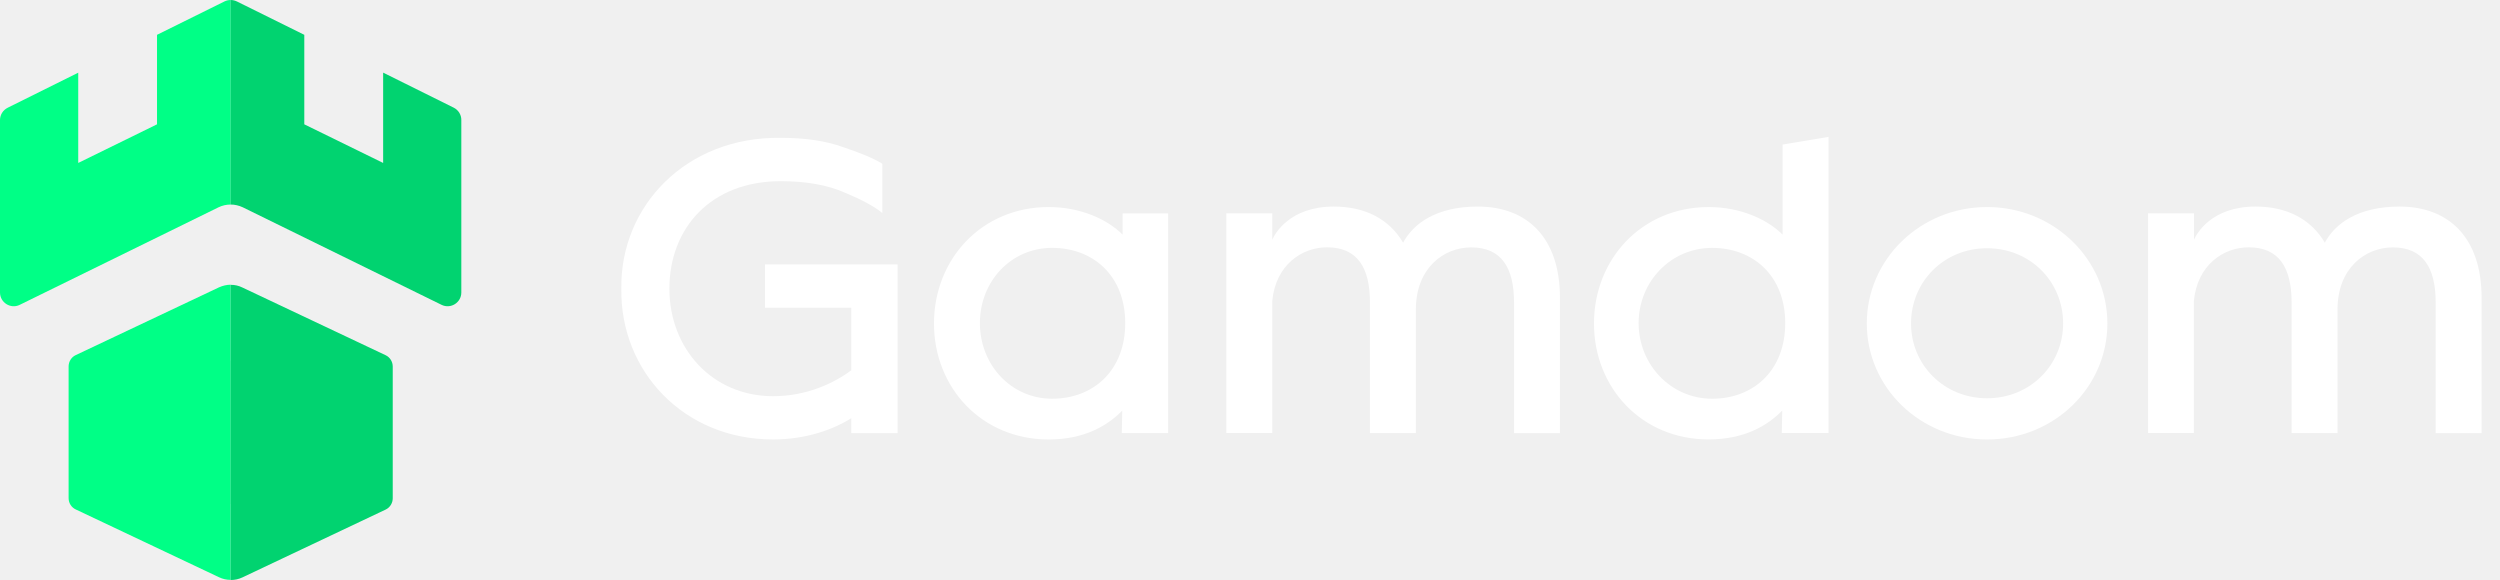
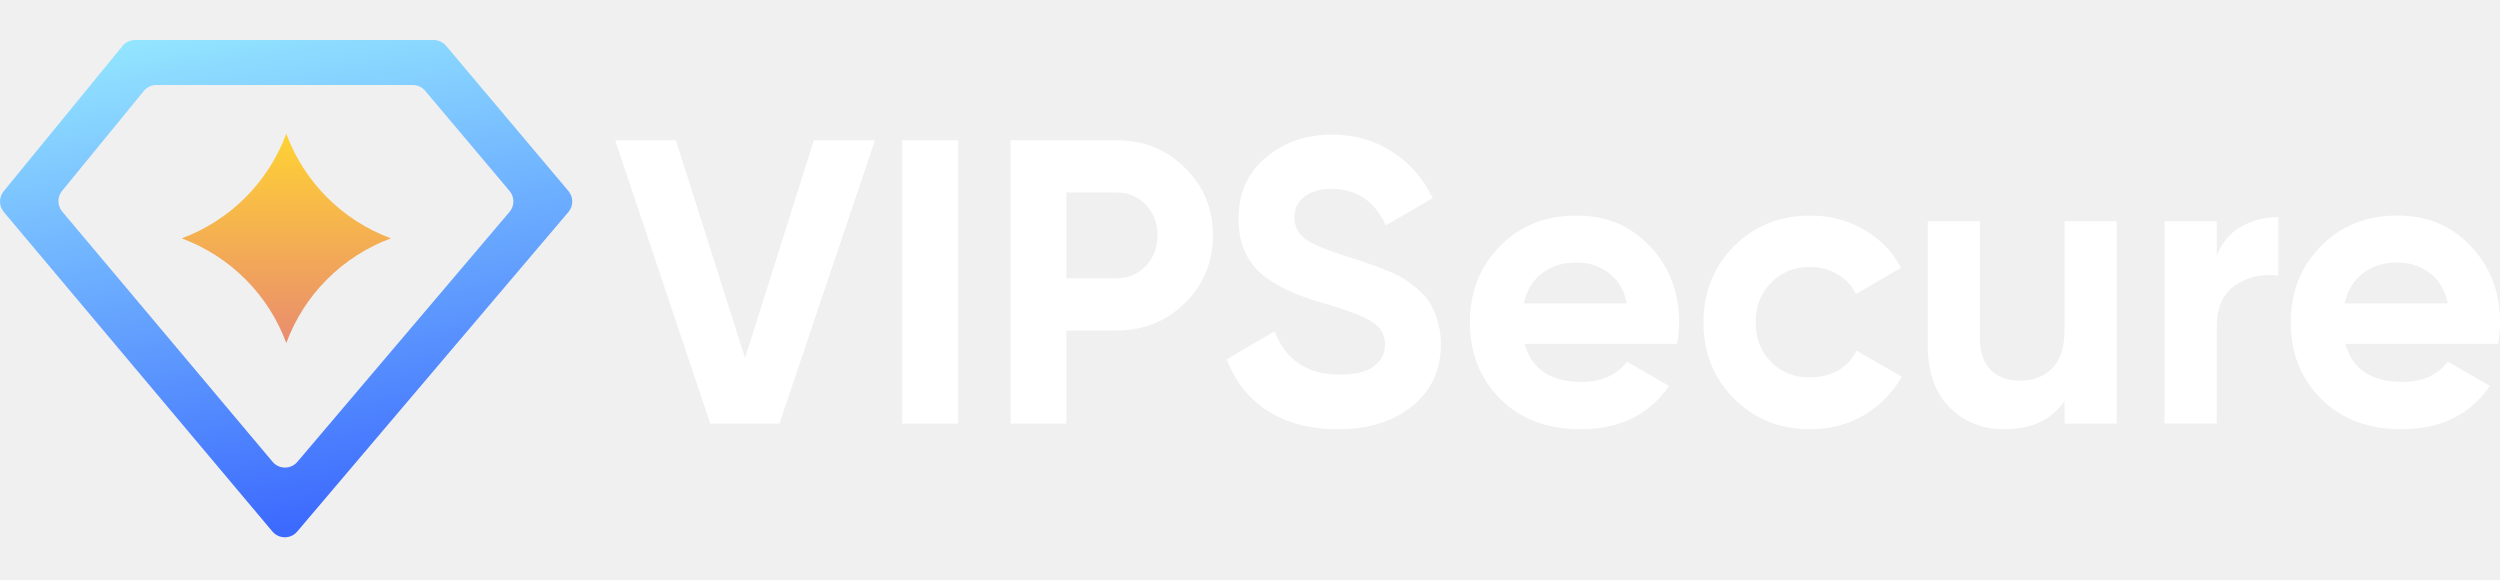
<svg xmlns="http://www.w3.org/2000/svg" width="125" height="29" viewBox="0 0 125 29" fill="none">
-   <g clip-path="url(#clip0_12_5)">
-     <path d="M31.067 14.434C31.003 10.313 34.299 6.827 39.036 6.892C40.249 6.892 41.286 7.04 42.161 7.359C43.054 7.656 43.712 7.933 44.115 8.188V10.651C43.731 10.332 43.115 9.994 42.245 9.633C41.374 9.249 40.309 9.059 39.036 9.059C35.531 9.059 33.47 11.416 33.47 14.434C33.47 17.43 35.614 19.81 38.656 19.81C40.336 19.81 41.716 19.152 42.564 18.513V15.388H38.249V13.221H44.879V21.657H42.564V20.912C41.712 21.445 40.355 21.973 38.656 21.973C34.189 21.977 31.003 18.555 31.067 14.434Z" fill="white" />
-     <path d="M46.699 16.172C46.699 12.963 49.079 10.352 52.436 10.352C54.029 10.352 55.367 10.967 56.131 11.732V10.671H58.405V21.654H56.09L56.112 20.529C55.39 21.274 54.223 21.974 52.436 21.974C49.079 21.974 46.699 19.381 46.699 16.172ZM56.261 16.153C56.261 13.773 54.645 12.393 52.607 12.393C50.547 12.393 48.995 14.073 48.995 16.153C48.995 18.236 50.547 19.936 52.607 19.936C54.645 19.936 56.261 18.552 56.261 16.153Z" fill="white" />
-     <path d="M77.998 14.902V21.657H75.702V15.133C75.702 13.37 75.064 12.37 73.558 12.37C72.178 12.37 70.794 13.411 70.794 15.472V21.654H68.498V15.13C68.498 13.366 67.859 12.366 66.354 12.366C65.08 12.366 63.784 13.259 63.613 15.042V21.65H61.316V10.666H63.613V11.986C63.742 11.689 64.483 10.328 66.692 10.328C68.243 10.328 69.456 10.944 70.155 12.134C70.665 11.18 71.813 10.328 73.896 10.328C76.364 10.332 77.998 11.883 77.998 14.902Z" fill="white" />
-     <path d="M79.699 16.173C79.699 12.965 82.079 10.353 85.436 10.353C87.029 10.353 88.367 10.969 89.131 11.733V7.228L91.428 6.844V21.651H89.09L89.112 20.526C88.39 21.271 87.223 21.971 85.436 21.971C82.079 21.975 79.699 19.382 79.699 16.173ZM89.261 16.154C89.261 13.774 87.645 12.394 85.607 12.394C83.547 12.394 81.931 14.075 81.931 16.154C81.931 18.238 83.547 19.937 85.607 19.937C87.645 19.937 89.261 18.553 89.261 16.154Z" fill="white" />
-     <path d="M93.34 16.172C93.34 12.963 96.016 10.352 99.354 10.352C102.688 10.352 105.369 12.963 105.369 16.172C105.369 19.381 102.692 21.974 99.354 21.974C96.016 21.974 93.34 19.381 93.34 16.172ZM103.156 16.172C103.156 14.089 101.521 12.412 99.354 12.412C97.187 12.412 95.552 14.092 95.552 16.172C95.552 18.233 97.187 19.913 99.354 19.913C101.521 19.913 103.156 18.236 103.156 16.172Z" fill="white" />
-     <path d="M124.081 14.902V21.657H121.784V15.133C121.784 13.37 121.146 12.37 119.64 12.37C118.26 12.37 116.876 13.411 116.876 15.472V21.654H114.58V15.13C114.58 13.366 113.941 12.366 112.436 12.366C111.162 12.366 109.866 13.259 109.695 15.042V21.65H107.402V10.666H109.699V11.986C109.828 11.689 110.569 10.328 112.778 10.328C114.329 10.328 115.542 10.944 116.241 12.134C116.751 11.18 117.899 10.328 119.982 10.328C122.446 10.332 124.081 11.883 124.081 14.902Z" fill="white" />
-     <path d="M11.535 18.031H11.531V25.198H11.535V18.031Z" fill="#01D370" />
-     <path d="M11.535 18.031H11.531V25.198H11.535V18.031Z" fill="#01D370" />
-     <path d="M10.95 14.367L3.779 17.759C3.567 17.861 3.43 18.082 3.43 18.321V24.906C3.43 25.149 3.567 25.366 3.779 25.468L10.953 28.863C11.136 28.951 11.334 28.993 11.531 28.993V14.234C11.334 14.238 11.136 14.284 10.95 14.367Z" fill="#00FF86" />
-     <path d="M11.215 0.076L7.851 1.741V6.216L3.912 8.147V3.634L0.384 5.387C0.148 5.505 0 5.744 0 6.003V14.625C0 15.131 0.536 15.466 0.988 15.241L10.922 10.367C11.116 10.272 11.325 10.227 11.534 10.227V0C11.424 0 11.314 0.027 11.215 0.076Z" fill="#00FF86" />
-     <path d="M19.287 17.763L12.113 14.372C11.927 14.28 11.729 14.239 11.531 14.242V29.001C11.729 29.001 11.934 28.959 12.117 28.872L19.287 25.477C19.5 25.374 19.637 25.153 19.637 24.914V18.329C19.637 18.086 19.5 17.866 19.287 17.763Z" fill="#01D370" />
-     <path d="M22.686 5.383L19.157 3.631V8.147L15.215 6.216V1.741L11.851 0.076C11.752 0.027 11.638 0 11.531 0V10.227C11.74 10.227 11.949 10.276 12.143 10.367L22.077 15.241C22.534 15.466 23.066 15.131 23.066 14.625V6.003C23.07 5.741 22.921 5.501 22.686 5.383Z" fill="#01D370" />
-   </g>
+   <path fill-rule="evenodd" clip-rule="evenodd" d="M6.126 2.298C6.28 2.109 6.511 2 6.755 2H6.903H21.537H21.682C21.921 2 22.148 2.106 22.303 2.289L22.396 2.4L28.253 9.35L28.423 9.552C28.679 9.855 28.678 10.298 28.421 10.601L28.25 10.802L15.1 26.295L14.861 26.577C14.536 26.96 13.944 26.959 13.62 26.574L13.382 26.291L0.357 10.798L0.19 10.6C-0.061 10.301 -0.064 9.865 0.184 9.563L0.348 9.362L6.032 2.413L6.126 2.298ZM7.821 4.249C7.577 4.249 7.346 4.358 7.192 4.547L3.105 9.543C2.858 9.846 2.861 10.281 3.112 10.58L13.629 23.089C13.952 23.474 14.544 23.475 14.869 23.092L25.476 10.595C25.733 10.293 25.733 9.85 25.478 9.547L21.257 4.538C21.103 4.355 20.875 4.249 20.636 4.249H7.821Z" fill="url(#paint0_linear_193_1332)" />
+   <path d="M14.314 6.686V6.686C15.211 9.109 17.122 11.021 19.546 11.918V11.918V11.918C17.122 12.814 15.211 14.726 14.314 17.149V17.149V17.149C13.417 14.726 11.506 12.814 9.082 11.918V11.918V11.918C11.506 11.021 13.417 9.109 14.314 6.686V6.686Z" fill="url(#paint1_linear_193_1332)" />
+   <path d="M117.27 17.192C117.621 18.46 118.572 19.095 120.123 19.095C121.122 19.095 121.877 18.757 122.39 18.083L124.494 19.297C123.496 20.74 122.025 21.462 120.083 21.462C118.41 21.462 117.068 20.956 116.056 19.944C115.044 18.933 114.538 17.658 114.538 16.12C114.538 14.595 115.038 13.328 116.036 12.316C117.034 11.29 118.316 10.778 119.881 10.778C121.364 10.778 122.585 11.29 123.543 12.316C124.514 13.341 125 14.609 125 16.12C125 16.457 124.966 16.815 124.899 17.192H117.27ZM117.23 15.169H122.39C122.241 14.481 121.931 13.968 121.459 13.631C121 13.294 120.474 13.125 119.881 13.125C119.179 13.125 118.599 13.307 118.14 13.671C117.682 14.022 117.378 14.521 117.23 15.169Z" fill="white" />
+   <path d="M110.838 12.801C111.08 12.153 111.478 11.668 112.032 11.344C112.598 11.02 113.225 10.858 113.913 10.858V13.772C113.117 13.678 112.402 13.84 111.768 14.258C111.148 14.676 110.838 15.371 110.838 16.342V21.178H108.227V11.061H110.838V12.801Z" fill="white" />
+   <path d="M103.226 11.061H105.837V21.179H103.226V20.045C102.592 20.99 101.587 21.462 100.211 21.462C99.105 21.462 98.188 21.091 97.459 20.349C96.744 19.607 96.387 18.582 96.387 17.273V11.061H98.997V16.95C98.997 17.624 99.179 18.143 99.543 18.508C99.908 18.858 100.393 19.034 101 19.034C101.675 19.034 102.214 18.825 102.619 18.406C103.024 17.988 103.226 17.361 103.226 16.524V11.061Z" fill="white" />
+   <path d="M90.516 21.462C88.992 21.462 87.717 20.949 86.691 19.924C85.68 18.899 85.174 17.631 85.174 16.12C85.174 14.609 85.68 13.341 86.691 12.316C87.717 11.29 88.992 10.778 90.516 10.778C91.501 10.778 92.398 11.014 93.207 11.486C94.016 11.958 94.63 12.592 95.049 13.388L92.802 14.703C92.6 14.285 92.29 13.955 91.872 13.712C91.467 13.469 91.008 13.348 90.496 13.348C89.713 13.348 89.066 13.611 88.553 14.137C88.04 14.649 87.784 15.31 87.784 16.12C87.784 16.916 88.04 17.577 88.553 18.103C89.066 18.616 89.713 18.872 90.496 18.872C91.022 18.872 91.487 18.757 91.892 18.528C92.31 18.285 92.62 17.955 92.823 17.536L95.089 18.831C94.644 19.627 94.016 20.268 93.207 20.754C92.398 21.226 91.501 21.462 90.516 21.462Z" fill="white" />
+   <path d="M76.227 17.192C76.578 18.46 77.529 19.095 79.08 19.095C80.078 19.095 80.834 18.757 81.346 18.083L83.451 19.297C82.453 20.74 80.982 21.462 79.04 21.462C77.367 21.462 76.025 20.956 75.013 19.944C74.001 18.933 73.495 17.658 73.495 16.12C73.495 14.595 73.994 13.328 74.993 12.316C75.991 11.29 77.272 10.778 78.837 10.778C80.321 10.778 81.542 11.29 82.5 12.316C83.471 13.341 83.957 14.609 83.957 16.12C83.957 16.457 83.923 16.815 83.856 17.192H76.227ZM76.186 15.169H81.346C81.198 14.481 80.888 13.968 80.415 13.631C79.957 13.294 79.431 13.125 78.837 13.125C78.136 13.125 77.556 13.307 77.097 13.671C76.638 14.022 76.335 14.521 76.186 15.169Z" fill="white" />
+   <path d="M66.905 21.462C65.502 21.462 64.322 21.151 63.364 20.531C62.406 19.897 61.731 19.04 61.34 17.961L63.728 16.565C64.281 18.008 65.367 18.73 66.986 18.73C67.768 18.73 68.342 18.588 68.706 18.305C69.07 18.022 69.252 17.664 69.252 17.233C69.252 16.733 69.03 16.349 68.584 16.079C68.139 15.796 67.343 15.492 66.197 15.168C65.563 14.98 65.023 14.791 64.578 14.602C64.146 14.413 63.708 14.164 63.263 13.853C62.831 13.53 62.5 13.125 62.271 12.639C62.042 12.153 61.927 11.587 61.927 10.939C61.927 9.658 62.379 8.639 63.283 7.884C64.2 7.115 65.3 6.73 66.581 6.73C67.728 6.73 68.733 7.014 69.596 7.58C70.473 8.133 71.154 8.909 71.64 9.907L69.293 11.263C68.726 10.049 67.822 9.442 66.581 9.442C66.001 9.442 65.542 9.577 65.205 9.847C64.881 10.103 64.719 10.44 64.719 10.858C64.719 11.304 64.902 11.668 65.266 11.951C65.644 12.221 66.359 12.518 67.411 12.841C67.843 12.976 68.166 13.084 68.382 13.165C68.611 13.233 68.915 13.347 69.293 13.509C69.684 13.658 69.981 13.799 70.183 13.934C70.399 14.069 70.642 14.251 70.912 14.48C71.181 14.71 71.384 14.946 71.519 15.189C71.667 15.432 71.788 15.728 71.883 16.079C71.991 16.416 72.045 16.787 72.045 17.192C72.045 18.501 71.566 19.539 70.608 20.308C69.664 21.077 68.429 21.462 66.905 21.462Z" fill="white" />
+   <path d="M55.81 7.014C57.172 7.014 58.319 7.473 59.25 8.39C60.181 9.307 60.646 10.434 60.646 11.769C60.646 13.105 60.181 14.231 59.25 15.149C58.319 16.066 57.172 16.525 55.81 16.525H53.321V21.179H50.528V7.014H55.81ZM55.81 13.914C56.403 13.914 56.896 13.712 57.287 13.307C57.678 12.889 57.874 12.377 57.874 11.769C57.874 11.149 57.678 10.636 57.287 10.232C56.896 9.827 56.403 9.624 55.81 9.624H53.321V13.914H55.81Z" fill="white" />
+   <path d="M45.114 7.014H47.906V21.179H45.114V7.014Z" fill="white" />
+   <path d="M35.513 21.179L30.758 7.014H33.793L37.253 17.901L40.693 7.014H43.749L38.973 21.179H35.513Z" fill="white" />
  <defs>
-     <clipPath id="clip0_12_5">
-       <rect width="125" height="29" fill="white" />
-     </clipPath>
+     <linearGradient id="paint0_linear_193_1332" x1="9.851" y1="1.204" x2="14.424" y2="26.843" gradientUnits="userSpaceOnUse">
+       <stop stop-color="#94E6FF" />
+       <stop offset="1" stop-color="#3B68FE" />
+     </linearGradient>
+     <linearGradient id="paint1_linear_193_1332" x1="14.314" y1="6.686" x2="14.314" y2="17.149" gradientUnits="userSpaceOnUse">
+       <stop stop-color="#FFD234" />
+       <stop offset="1" stop-color="#E98C6F" />
+     </linearGradient>
  </defs>
</svg>
